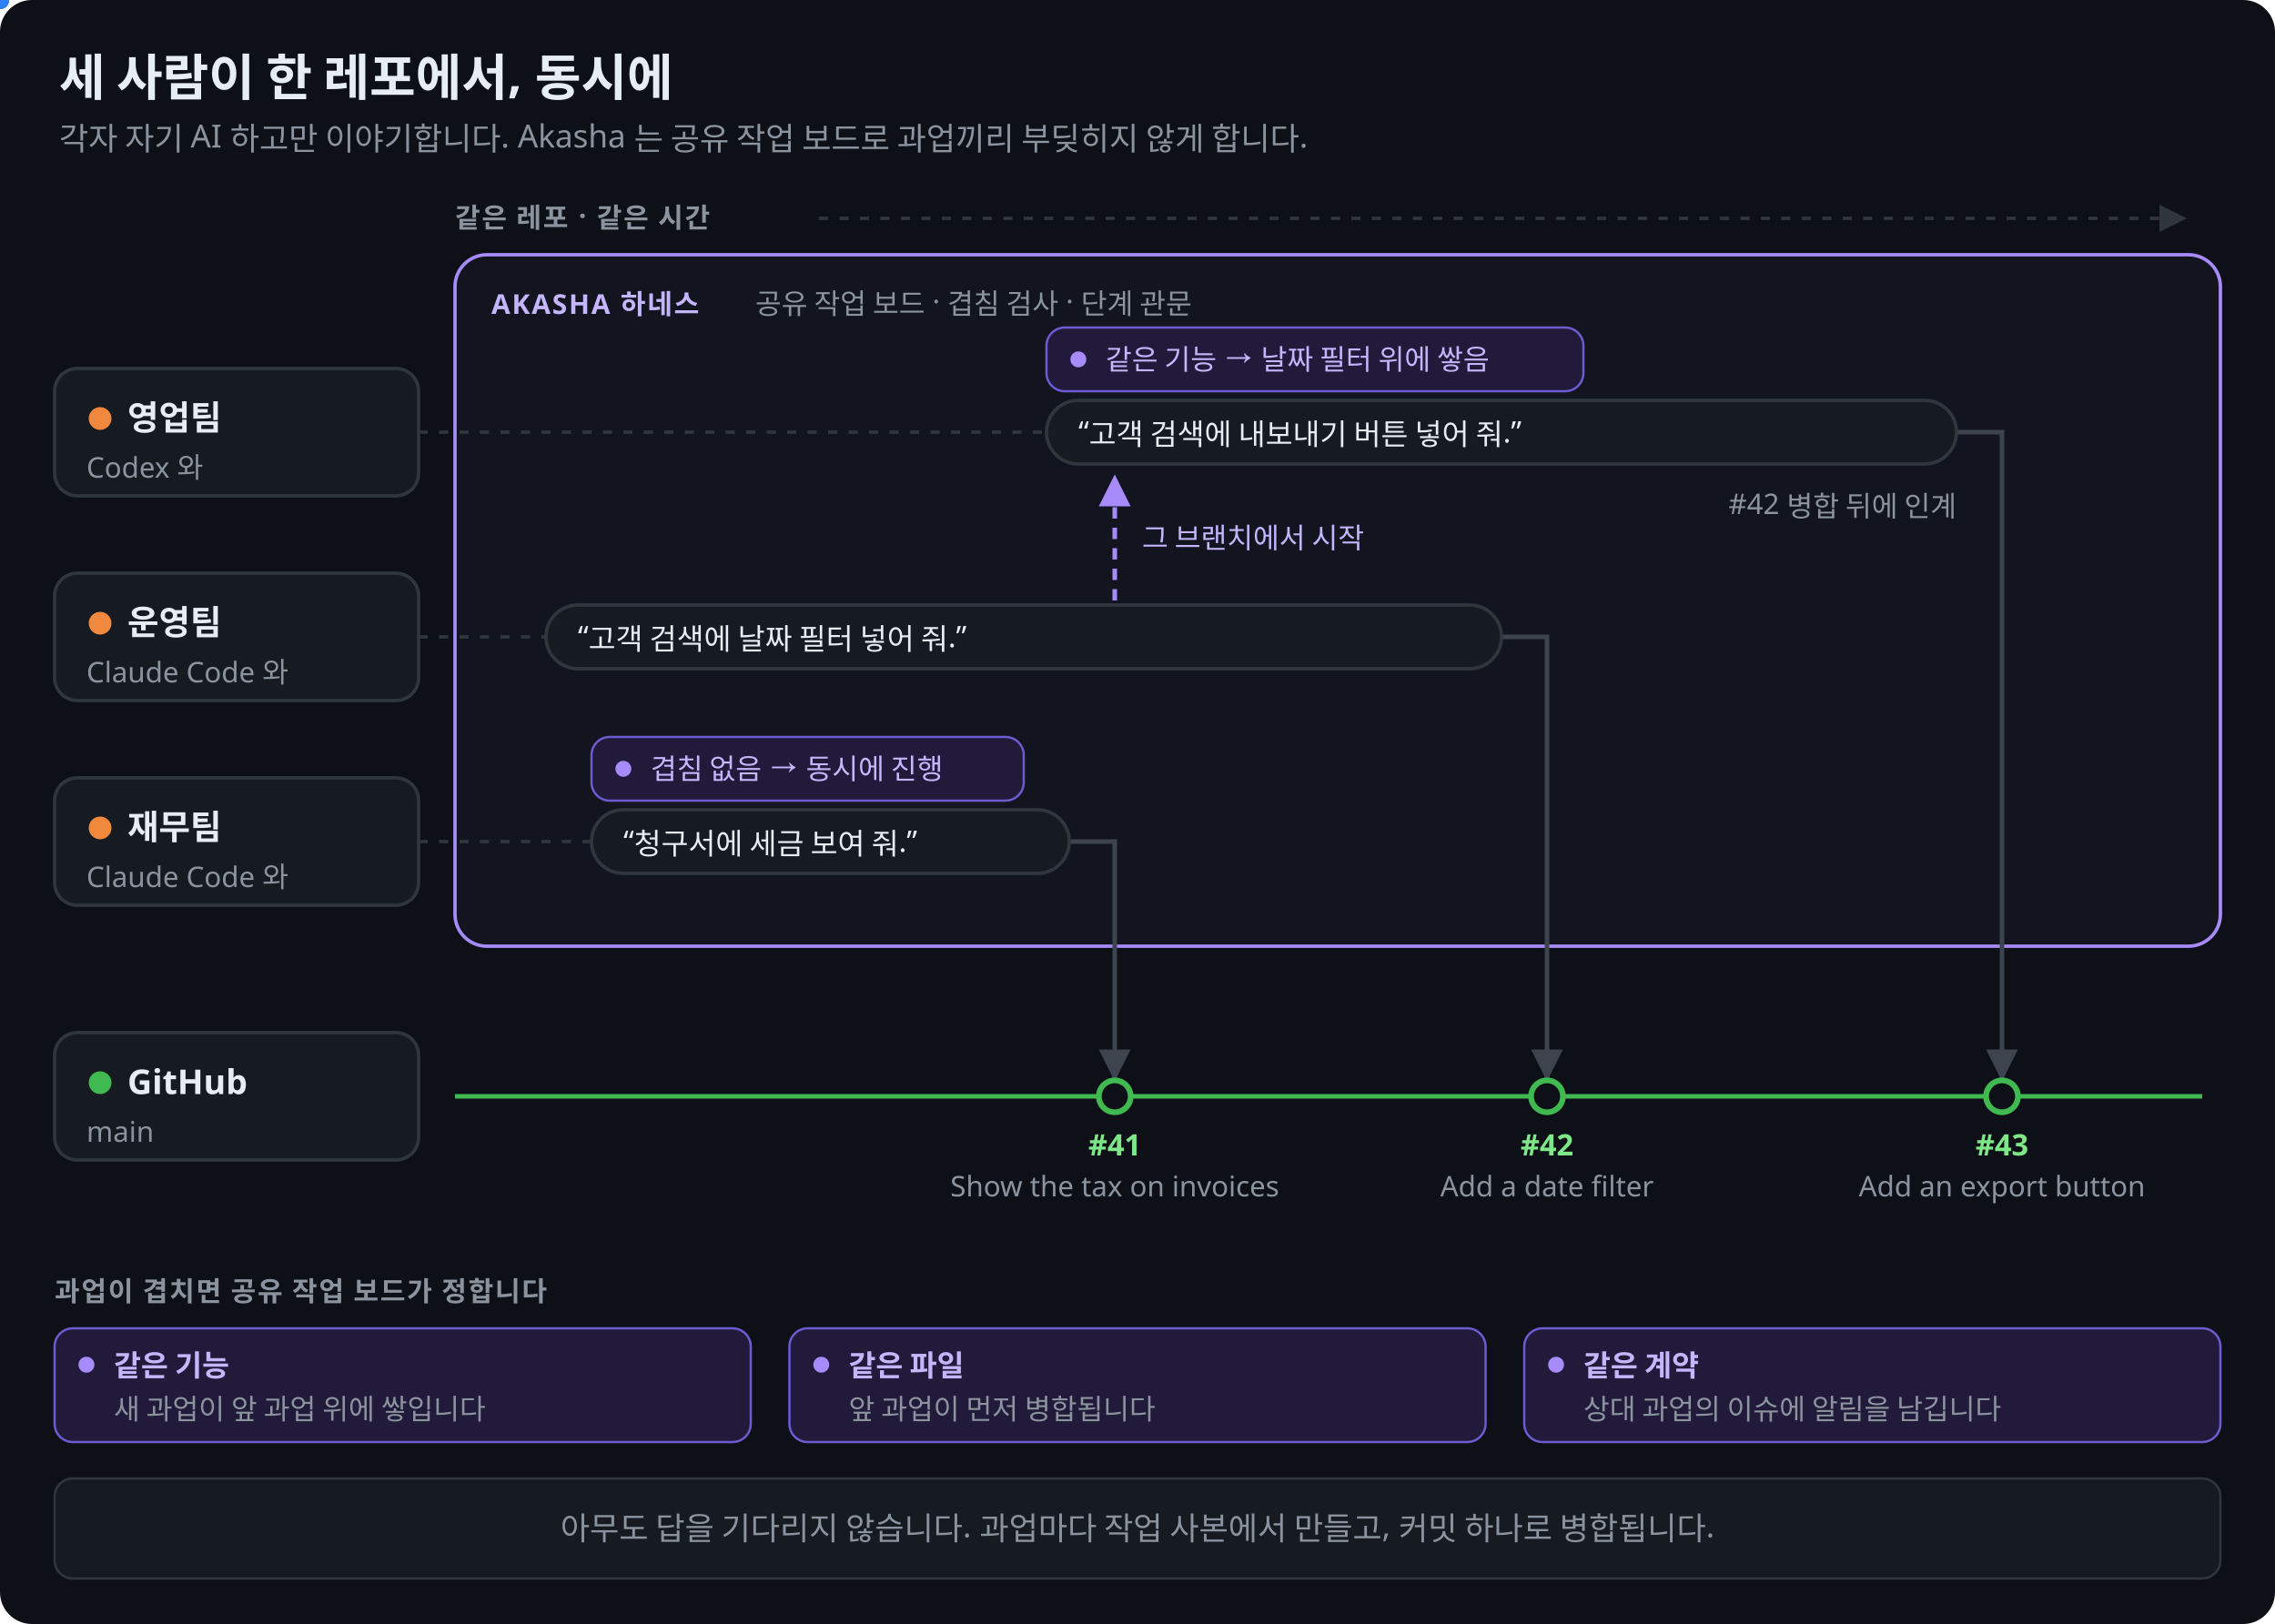
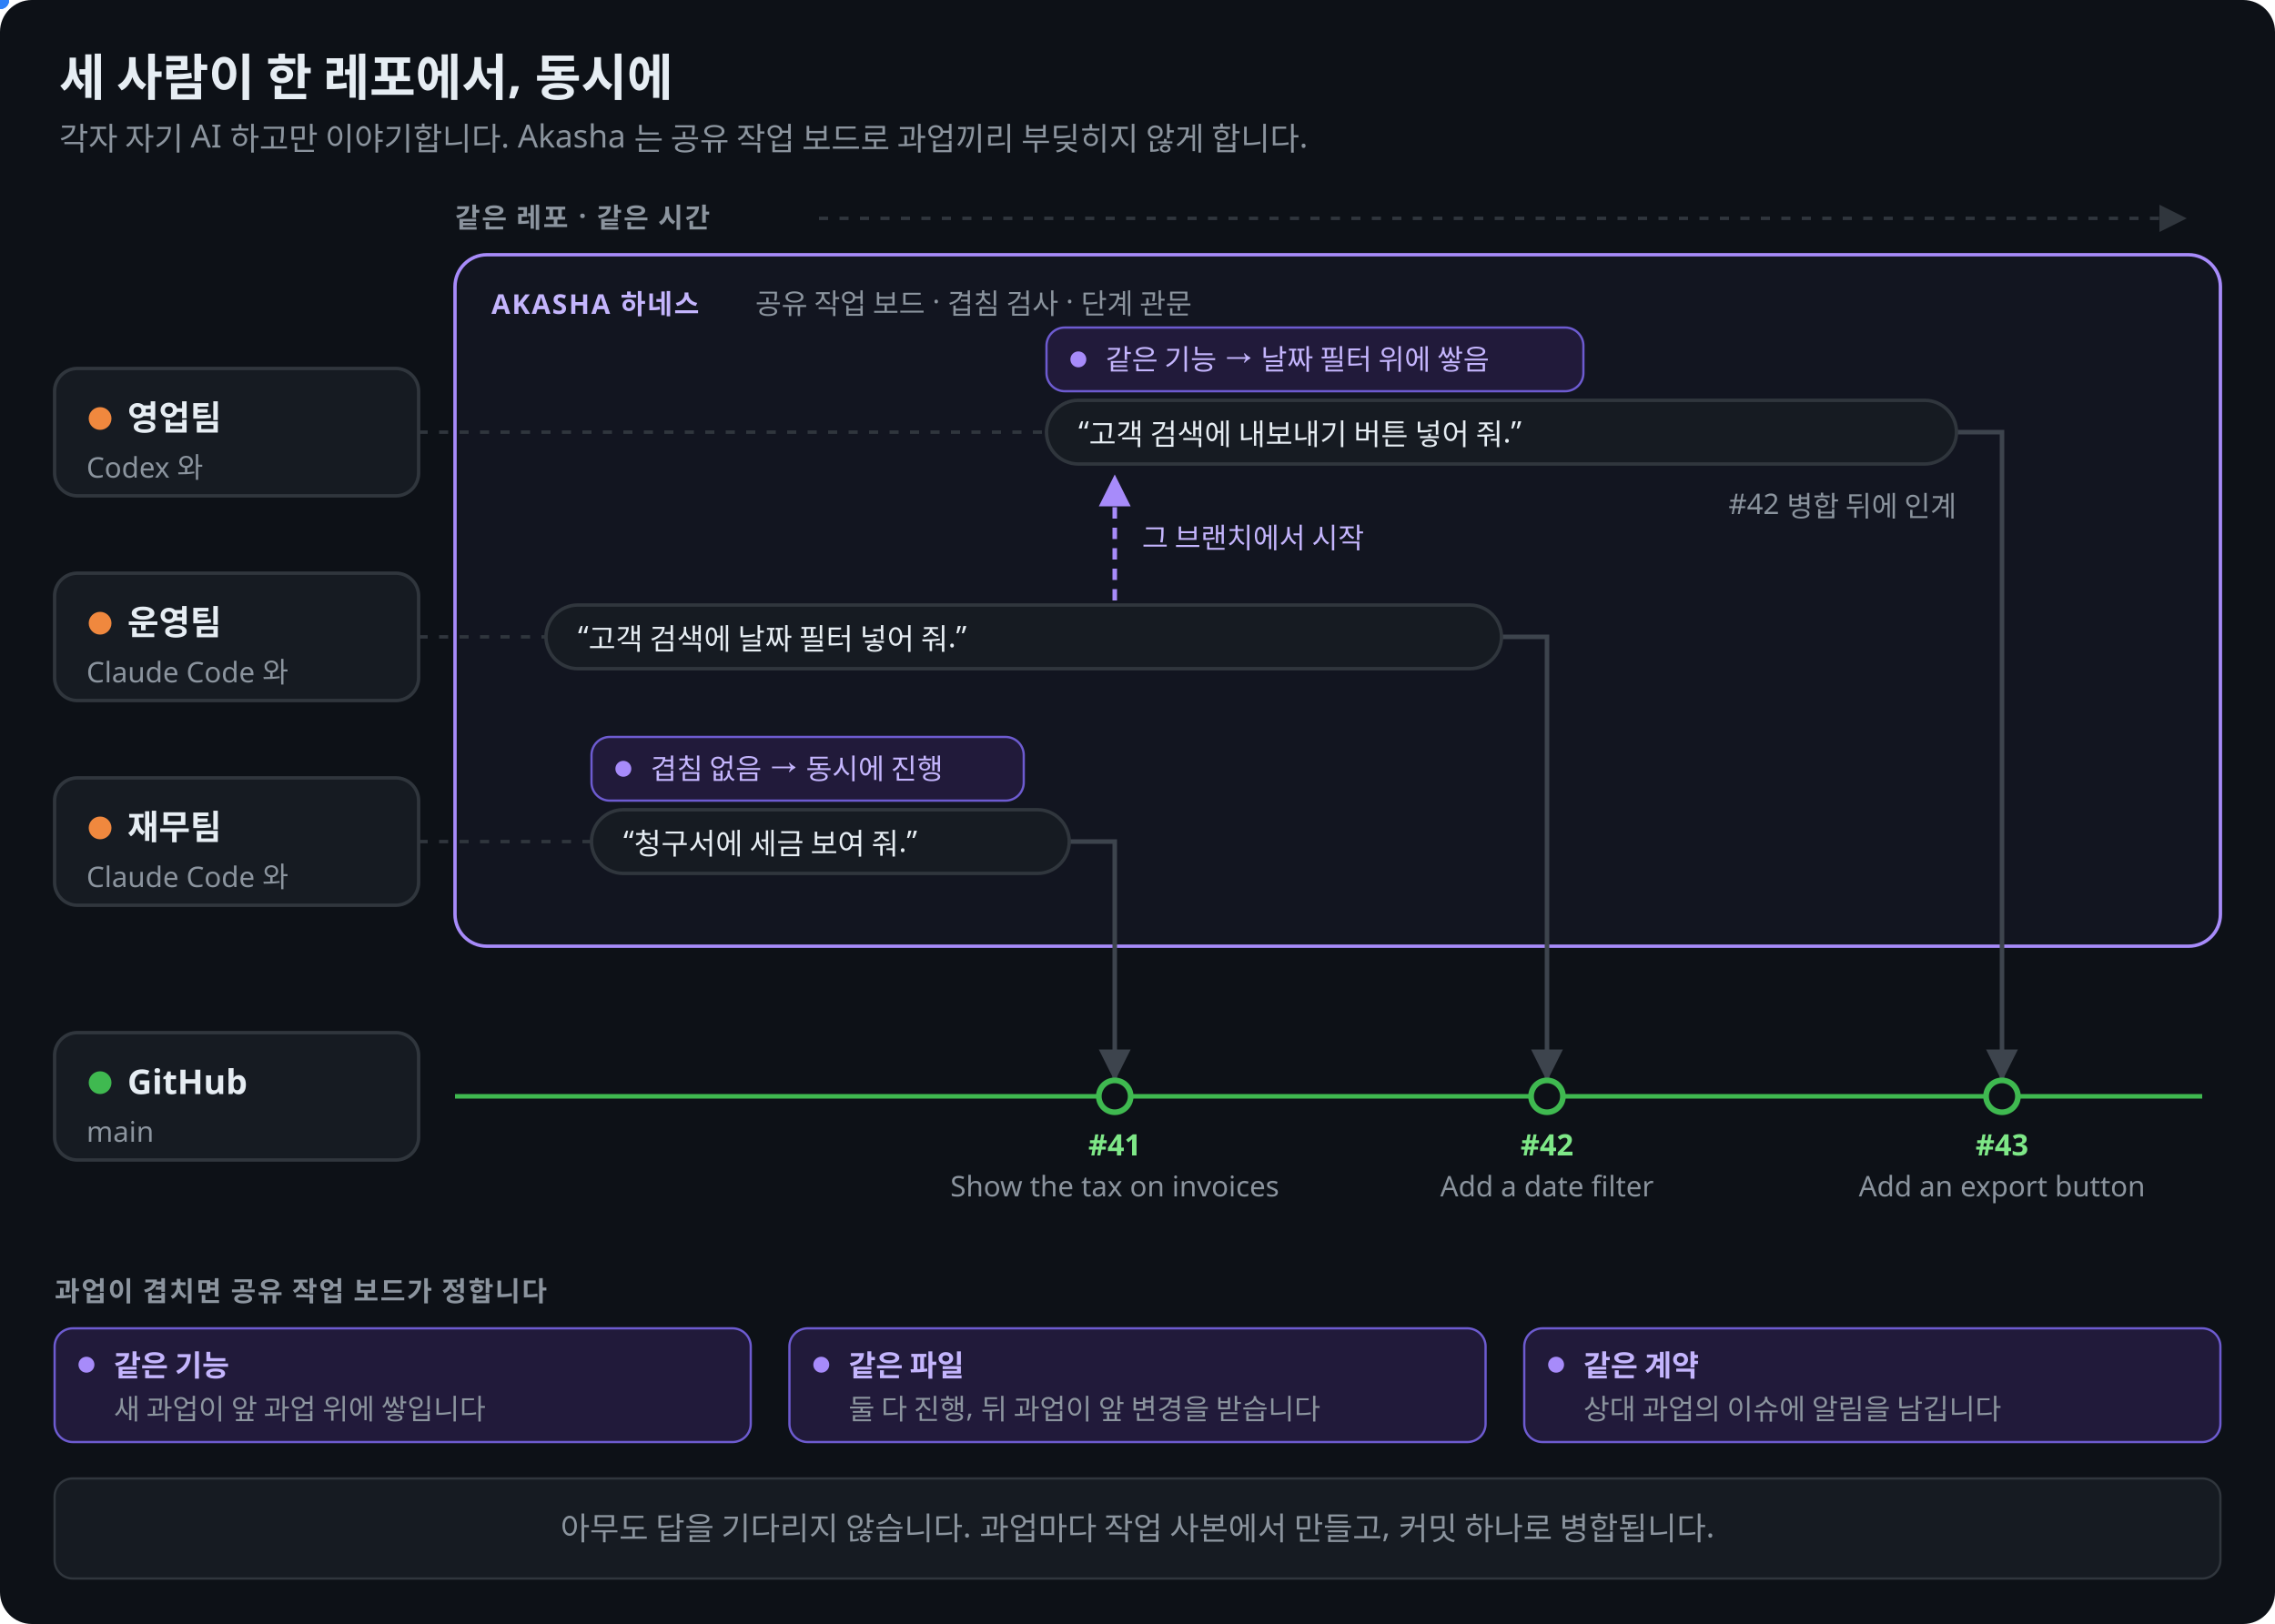
- <svg xmlns="http://www.w3.org/2000/svg" width="1000" height="714" viewBox="0 0 1000 714" role="img" aria-label="세 사람이 한 레포에서 동시에, 각자 자기 AI 와 일합니다. 운영팀은 고객 검색에 날짜 필터를, 재무팀은 청구서에 세금을 요청하고, 조금 뒤 영업팀이 고객 검색에 내보내기 버튼을 요청합니다. Akasha 하네스 안에서 공유 작업 보드가 내보내기 버튼이 같은 기능임을 찾아, 그 과업은 날짜 필터의 브랜치에서 시작하고 날짜 필터가 병합된 뒤에 인계합니다. 청구서 과업은 겹침이 없어 동시에 진행됩니다. GitHub 가 커밋 세 개를 차례로 병합합니다: #41, #42, #43. 과업이 겹치면 보드가 정합니다: 같은 기능은 쌓고, 같은 파일은 앞 과업이 먼저 병합되고, 같은 계약은 상대 과업에 알림을 남깁니다.">
+ <svg xmlns="http://www.w3.org/2000/svg" width="1000" height="714" viewBox="0 0 1000 714" role="img" aria-label="세 사람이 한 레포에서 동시에, 각자 자기 AI 와 일합니다. 운영팀은 고객 검색에 날짜 필터를, 재무팀은 청구서에 세금을 요청하고, 조금 뒤 영업팀이 고객 검색에 내보내기 버튼을 요청합니다. Akasha 하네스 안에서 공유 작업 보드가 내보내기 버튼이 같은 기능임을 찾아, 그 과업은 날짜 필터의 브랜치에서 시작하고 날짜 필터가 병합된 뒤에 인계합니다. 청구서 과업은 겹침이 없어 동시에 진행됩니다. GitHub 가 커밋 세 개를 차례로 병합합니다: #41, #42, #43. 과업이 겹치면 보드가 정합니다: 같은 기능은 쌓고, 같은 파일은 둘 다 진행하고 뒤에 병합되는 과업이 앞 변경을 받아들이고, 같은 계약은 상대 과업에 알림을 남깁니다.">
  <style>
text{font-family:-apple-system,BlinkMacSystemFont,"Segoe UI","Noto Sans","Malgun Gothic",Helvetica,Arial,sans-serif;fill:#e6edf3}
.title{font-size:22px;font-weight:700}
.sub{font-size:14px;fill:#8b949e}
.label{font-size:12px;font-weight:600;letter-spacing:.06em;fill:#8b949e}
.akasha{font-size:12px;font-weight:700;letter-spacing:.06em;fill:#c4b5fd}
.name{font-size:15px;font-weight:700}
.small{font-size:12.5px;fill:#8b949e}
.msg{font-size:13px;paint-order:stroke;stroke:#0d1117;stroke-width:5px;stroke-linejoin:round}
.row{font-size:13px;font-weight:600}
.how{font-size:12.5px;fill:#8b949e}
.gate{font-size:12.5px;fill:#c4b5fd}
.who{font-size:12px;fill:#f0b072}
.gh{font-size:12px;fill:#7ee787}
.ai{font-size:13px;fill:#79c0ff}
.foot{font-size:14px;fill:#8b949e}
.code{font-family:ui-monospace,SFMono-Regular,Consolas,"Liberation Mono",monospace}
.bar{font-size:13px}
.commit{font-size:13px;font-weight:700;fill:#7ee787}
.gatehead{font-size:13px;font-weight:600;fill:#c4b5fd}
@media (prefers-reduced-motion:reduce){.dot{display:none}}
</style>
  <defs>
    <marker id="head" viewBox="0 0 10 10" refX="9" refY="5" markerWidth="7" markerHeight="7" orient="auto">
      <path d="M0,0 L10,5 L0,10 z" fill="#3d444d" />
    </marker>
    <marker id="time" viewBox="0 0 10 10" refX="9" refY="5" markerWidth="8" markerHeight="8" orient="auto">
      <path d="M0,0 L10,5 L0,10 z" fill="#30363d" />
    </marker>
    <marker id="stack" viewBox="0 0 10 10" refX="9" refY="5" markerWidth="7" markerHeight="7" orient="auto">
      <path d="M0,0 L10,5 L0,10 z" fill="#a78bfa" />
    </marker>
  </defs>
  <rect width="1000" height="714" rx="14" fill="#0d1117" />
  <text x="26" y="42" class="title">세 사람이 한 레포에서, 동시에</text>
  <text x="26" y="66" class="sub">각자 자기 AI 하고만 이야기합니다. Akasha 는 공유 작업 보드로 과업끼리 부딪히지 않게 합니다.</text>
  <text x="200" y="100" class="label">같은 레포 · 같은 시간</text>
  <path d="M360,96 L960,96" stroke="#30363d" stroke-width="1.5" stroke-dasharray="4 5" marker-end="url(#time)" />
  <rect x="200" y="112" width="776" height="304" rx="14" fill="#a78bfa" fill-opacity=".04" stroke="#a78bfa" stroke-width="1.5" />
  <text x="216" y="138" class="akasha">AKASHA 하네스</text>
  <text x="332" y="138" class="small">공유 작업 보드 · 겹침 검사 · 단계 관문</text>
  <path d="M200,482 L968,482" stroke="#3fb950" stroke-width="2" />
  <path d="M184,190 L460,190" stroke="#30363d" stroke-width="1.5" stroke-dasharray="4 5" />
  <path d="M860,190 L880,190 L880,474" stroke="#3d444d" stroke-width="2" fill="none" marker-end="url(#head)" />
  <circle r="4" fill="#2f81f7" class="dot">
    <animateMotion dur="4s" begin="-0.0s" repeatCount="indefinite" path="M184,190 L880,190 L880,482" />
  </circle>
  <path d="M184,280 L240,280" stroke="#30363d" stroke-width="1.5" stroke-dasharray="4 5" />
  <path d="M660,280 L680,280 L680,474" stroke="#3d444d" stroke-width="2" fill="none" marker-end="url(#head)" />
  <circle r="4" fill="#2f81f7" class="dot">
    <animateMotion dur="4s" begin="-1.3s" repeatCount="indefinite" path="M184,280 L680,280 L680,482" />
  </circle>
  <path d="M184,370 L260,370" stroke="#30363d" stroke-width="1.5" stroke-dasharray="4 5" />
  <path d="M470,370 L490,370 L490,474" stroke="#3d444d" stroke-width="2" fill="none" marker-end="url(#head)" />
  <circle r="4" fill="#2f81f7" class="dot">
    <animateMotion dur="4s" begin="-2.6s" repeatCount="indefinite" path="M184,370 L490,370 L490,482" />
  </circle>
  <rect x="24" y="162" width="160" height="56" rx="10" fill="#161b22" stroke="#30363d" stroke-width="1.5" />
  <circle cx="44" cy="184" r="5" fill="#f0883e" />
  <text x="56" y="189" class="name">영업팀</text>
  <text x="38" y="210" class="small">Codex 와</text>
  <rect x="460" y="176" width="400" height="28" rx="14" fill="#161b22" stroke="#30363d" stroke-width="1.5" />
  <text x="474" y="194.5" class="bar">“고객 검색에 내보내기 버튼 넣어 줘.”</text>
  <circle cx="880" cy="482" r="7" fill="#0d1117" stroke="#3fb950" stroke-width="2.5" />
  <text x="880" y="508" class="commit" text-anchor="middle">#43</text>
  <text x="880" y="526" class="how" text-anchor="middle">Add an export button</text>
  <rect x="24" y="252" width="160" height="56" rx="10" fill="#161b22" stroke="#30363d" stroke-width="1.5" />
  <circle cx="44" cy="274" r="5" fill="#f0883e" />
  <text x="56" y="279" class="name">운영팀</text>
  <text x="38" y="300" class="small">Claude Code 와</text>
  <rect x="240" y="266" width="420" height="28" rx="14" fill="#161b22" stroke="#30363d" stroke-width="1.5" />
  <text x="254" y="284.5" class="bar">“고객 검색에 날짜 필터 넣어 줘.”</text>
  <circle cx="680" cy="482" r="7" fill="#0d1117" stroke="#3fb950" stroke-width="2.5" />
  <text x="680" y="508" class="commit" text-anchor="middle">#42</text>
  <text x="680" y="526" class="how" text-anchor="middle">Add a date filter</text>
  <rect x="24" y="342" width="160" height="56" rx="10" fill="#161b22" stroke="#30363d" stroke-width="1.5" />
  <circle cx="44" cy="364" r="5" fill="#f0883e" />
  <text x="56" y="369" class="name">재무팀</text>
  <text x="38" y="390" class="small">Claude Code 와</text>
  <rect x="260" y="356" width="210" height="28" rx="14" fill="#161b22" stroke="#30363d" stroke-width="1.5" />
  <text x="274" y="374.5" class="bar">“청구서에 세금 보여 줘.”</text>
  <circle cx="490" cy="482" r="7" fill="#0d1117" stroke="#3fb950" stroke-width="2.5" />
  <text x="490" y="508" class="commit" text-anchor="middle">#41</text>
  <text x="490" y="526" class="how" text-anchor="middle">Show the tax on invoices</text>
  <rect x="460" y="144" width="236" height="28" rx="8" fill="#211a3a" stroke="#6d5bd0" />
  <circle cx="474" cy="158.0" r="3.5" fill="#a78bfa" />
  <text x="486" y="162.5" class="gate">같은 기능 → 날짜 필터 위에 쌓음</text>
  <rect x="260" y="324" width="190" height="28" rx="8" fill="#211a3a" stroke="#6d5bd0" />
  <circle cx="274" cy="338.0" r="3.5" fill="#a78bfa" />
  <text x="286" y="342.5" class="gate">겹침 없음 → 동시에 진행</text>
  <path d="M490,264 L490,210" stroke="#a78bfa" stroke-width="2" stroke-dasharray="5 4" fill="none" marker-end="url(#stack)" />
  <text x="502" y="241" class="gate">그 브랜치에서 시작</text>
  <text x="860" y="226" class="small" text-anchor="end">#42 병합 뒤에 인계</text>
  <rect x="24" y="454" width="160" height="56" rx="10" fill="#161b22" stroke="#30363d" stroke-width="1.5" />
  <circle cx="44" cy="476" r="5" fill="#3fb950" />
  <text x="56" y="481" class="name">GitHub</text>
  <text x="38" y="502" class="small">main</text>
  <text x="24" y="572" class="label">과업이 겹치면 공유 작업 보드가 정합니다</text>
  <rect x="24" y="584" width="306" height="50" rx="8" fill="#211a3a" stroke="#6d5bd0" />
  <circle cx="38" cy="600" r="3.5" fill="#a78bfa" />
  <text x="50" y="605" class="gatehead">같은 기능</text>
  <text x="50" y="624" class="how">새 과업이 앞 과업 위에 쌓입니다</text>
  <rect x="347" y="584" width="306" height="50" rx="8" fill="#211a3a" stroke="#6d5bd0" />
  <circle cx="361" cy="600" r="3.5" fill="#a78bfa" />
  <text x="373" y="605" class="gatehead">같은 파일</text>
-   <text x="373" y="624" class="how">앞 과업이 먼저 병합됩니다</text>
+   <text x="373" y="624" class="how">둘 다 진행, 뒤 과업이 앞 변경을 받습니다</text>
  <rect x="670" y="584" width="306" height="50" rx="8" fill="#211a3a" stroke="#6d5bd0" />
  <circle cx="684" cy="600" r="3.5" fill="#a78bfa" />
  <text x="696" y="605" class="gatehead">같은 계약</text>
  <text x="696" y="624" class="how">상대 과업의 이슈에 알림을 남깁니다</text>
  <rect x="24" y="650" width="952" height="44" rx="8" fill="#161b22" stroke="#30363d" />
  <text x="500" y="677" class="foot" text-anchor="middle">아무도 답을 기다리지 않습니다. 과업마다 작업 사본에서 만들고, 커밋 하나로 병합됩니다.</text>
</svg>
